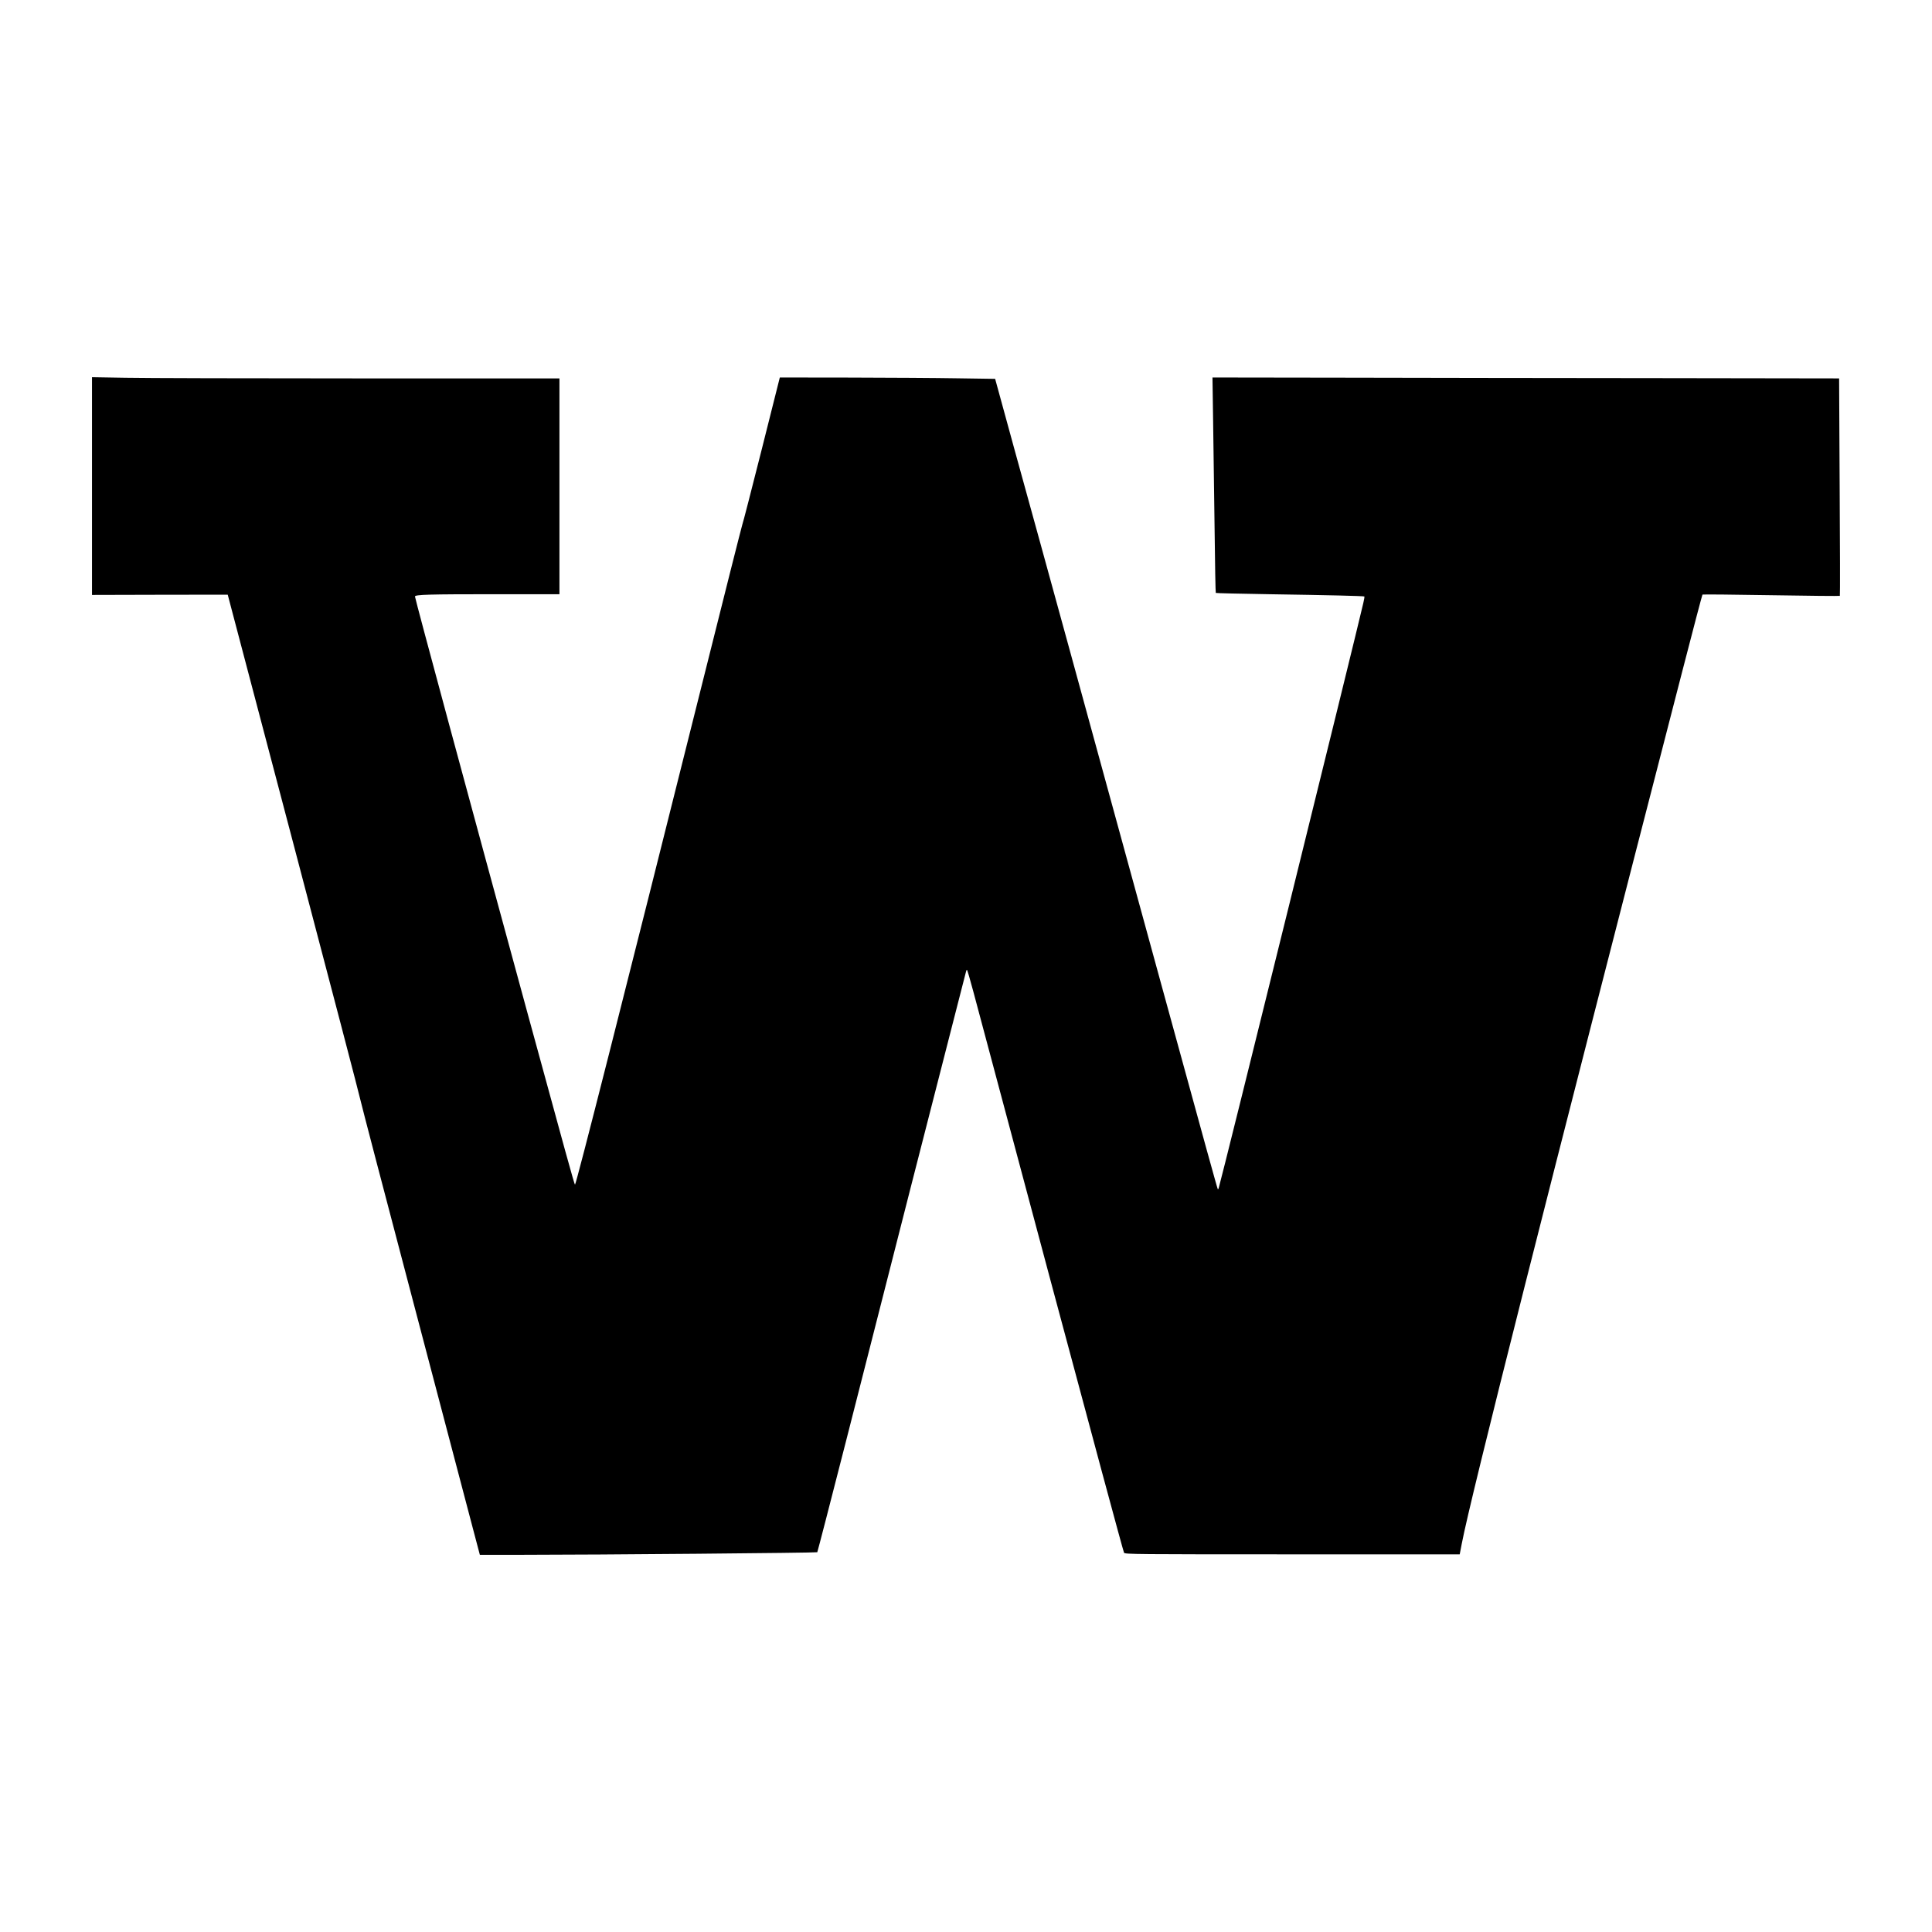
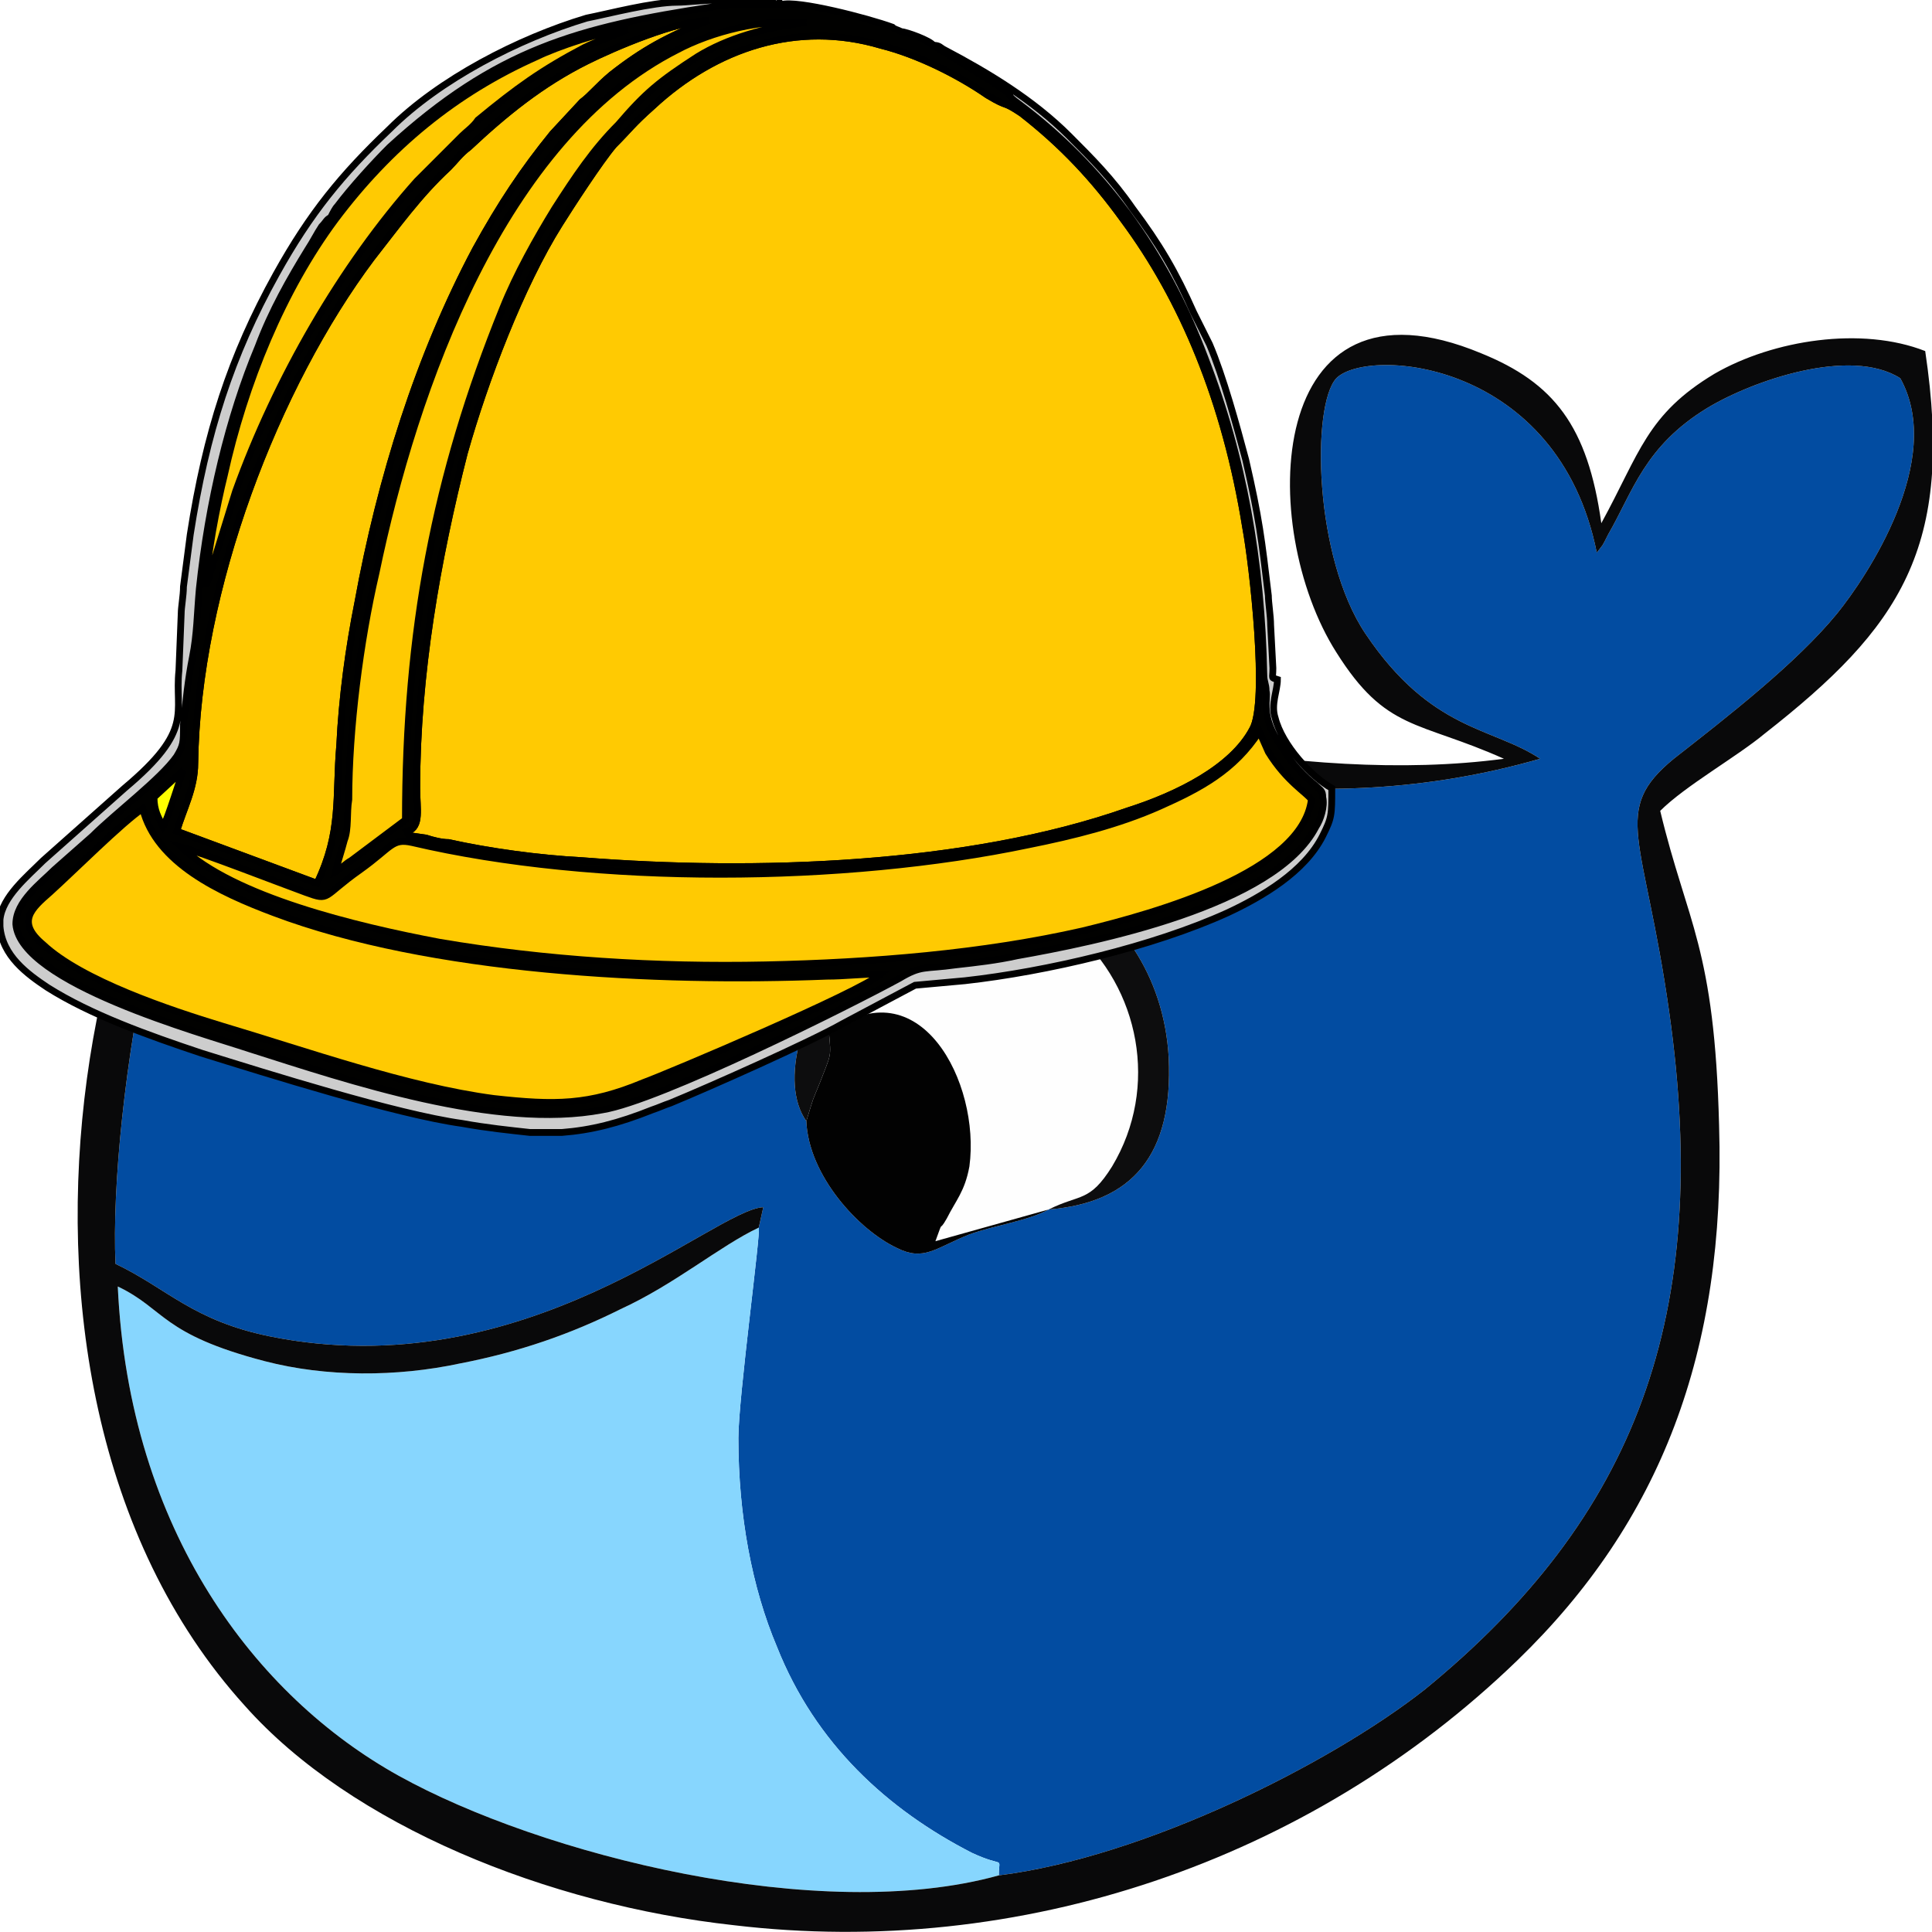
- <svg xmlns="http://www.w3.org/2000/svg" version="1.1" viewBox="0 0 210 210" width="210pt" height="210pt">
-   <defs />
-   <g stroke="none" stroke-opacity="1" stroke-dasharray="none" fill="none" fill-opacity="1">
-     <g>
-       <path d="M 179.889 41.1 L 199.903 41.13 L 199.963 52.929 C 200.003 59.417 200.013 64.747 199.983 64.767 C 199.953 64.797 196.602 64.767 192.521 64.697 C 188.451 64.628 185.08 64.598 185.05 64.628 C 185.02 64.667 184.03 68.411 182.86 72.953 C 168.227 129.611 159.846 162.751 158.886 167.802 L 158.665 168.95 L 140.482 168.95 C 123.479 168.95 122.299 168.94 122.179 168.78 C 122.109 168.691 118.539 155.434 114.228 139.333 C 109.927 123.232 106.126 109.008 105.786 107.74 C 105.446 106.462 105.136 105.414 105.106 105.414 C 105.066 105.414 105.016 105.514 104.996 105.634 C 104.966 105.764 104.196 108.758 103.286 112.302 C 101.586 118.89 97.415 135.211 91.964 156.622 C 90.274 163.24 88.864 168.681 88.834 168.72 C 88.763 168.79 64.989 169 56.858 169 L 52.157 169 L 51.387 166.085 C 50.967 164.478 48.067 153.488 44.956 141.659 C 41.835 129.83 39.245 119.908 39.185 119.599 C 39.135 119.289 35.864 106.802 31.924 91.839 L 24.753 64.638 L 17.371 64.648 L 10 64.667 L 10 52.829 L 10 41 L 13.621 41.06 C 15.611 41.1 27.043 41.13 39.025 41.13 L 60.809 41.13 L 60.809 52.859 L 60.809 64.588 L 53.878 64.588 C 46.646 64.588 45.106 64.628 45.106 64.837 C 45.106 65.067 51.067 87.127 57.348 110.156 C 61.489 125.338 62.439 128.772 62.499 128.772 C 62.619 128.772 67.84 108.199 76.171 74.919 C 78.612 65.147 80.652 57.081 80.692 57.001 C 80.742 56.921 81.672 53.288 82.772 48.946 L 84.763 41.03 L 92.414 41.04 C 96.625 41.05 101.886 41.08 104.116 41.12 L 108.167 41.18 L 110.327 49.066 C 111.517 53.398 112.718 57.76 112.998 58.748 C 113.468 60.435 116.858 72.783 126.27 107.161 C 131.041 124.58 132.321 129.202 132.371 129.261 C 132.401 129.281 132.441 129.241 132.461 129.162 C 132.681 128.563 147.404 68.98 148.184 65.556 C 148.274 65.177 148.324 64.857 148.304 64.837 C 148.254 64.777 144.373 64.687 137.932 64.588 C 134.781 64.538 132.181 64.478 132.151 64.448 C 132.121 64.418 132.061 61.284 132.021 57.48 C 131.971 53.677 131.901 48.417 131.861 45.791 L 131.791 41.03 L 145.833 41.05 C 153.555 41.07 168.877 41.09 179.889 41.1 Z" fill="black" />
+ <svg xmlns="http://www.w3.org/2000/svg" xml:space="preserve" width="0.853in" height="0.853in" version="1.1" style="shape-rendering:geometricPrecision; text-rendering:geometricPrecision; image-rendering:optimizeQuality; fill-rule:evenodd; clip-rule:evenodd" viewBox="0 0 853 853">
+   <defs>
+     <style type="text/css">
+    
+     .str0 {stroke:black;stroke-width:3}
+     .fil7 {fill:#010100}
+     .fil4 {fill:#020202}
+     .fil0 {fill:#024CA1}
+     .fil2 {fill:#09090A}
+     .fil5 {fill:#0D0D0E}
+     .fil1 {fill:#87D6FE}
+     .fil8 {fill:#CDCDCD}
+     .fil9 {fill:#FEFE00}
+     .fil3 {fill:#FEFEFE}
+     .fil6 {fill:#FFCA02}
+    
+   </style>
+   </defs>
+   <g id="Layer_x0020_1">
+     <g id="_2370724996512">
+       <path class="fil0" d="M463 534c-9,5 -24,7 -35,11 -15,6 -20,12 -32,6 -17,-8 -39,-32 -40,-56 -24,-34 39,-139 113,-104 24,11 45,39 47,76 2,43 -16,64 -53,67zm-128 8c1,2 -9,75 -9,93 0,34 6,66 17,92 17,43 49,72 86,91 15,7 12,1 12,10 64,-8 146,-49 188,-82 93,-76 127,-165 108,-299 -11,-78 -26,-89 2,-112 23,-18 54,-42 72,-64 13,-16 48,-68 28,-104 -22,-14 -65,1 -85,13 -28,17 -33,37 -44,56 -3,6 -2,4 -5,8 -17,-85 -101,-91 -115,-77 -11,12 -10,79 13,113 29,43 56,41 77,55 -202,58 -363,-95 -515,-56 -17,4 -30,8 -44,18 -48,33 -73,194 -70,261 23,11 34,25 68,32 113,23 196,-56 218,-57l-2 9z" />
+       <path class="fil1" d="M441 828c0,-9 3,-3 -12,-10 -37,-19 -69,-48 -86,-91 -11,-26 -17,-58 -17,-92 0,-18 10,-91 9,-93 -17,8 -37,25 -61,36 -22,11 -45,19 -71,24 -28,6 -59,6 -86,-1 -46,-12 -44,-23 -65,-33 5,108 61,181 124,216 63,35 186,66 265,44z" />
+       <path class="fil2" d="M441 828c-79,22 -202,-9 -265,-44 -63,-35 -119,-108 -124,-216 21,10 19,21 65,33 27,7 58,7 86,1 26,-5 49,-13 71,-24 24,-11 44,-28 61,-36l2 -9c-22,1 -105,80 -218,57 -34,-7 -45,-21 -68,-32 -3,-67 22,-228 70,-261 14,-10 27,-14 44,-18 152,-39 313,114 515,56 -21,-14 -48,-12 -77,-55 -23,-34 -24,-101 -13,-113 14,-14 98,-8 115,77 3,-4 2,-2 5,-8 11,-19 16,-39 44,-56 20,-12 63,-27 85,-13 20,36 -15,88 -28,104 -18,22 -49,46 -72,64 -28,23 -13,34 -2,112 19,134 -15,223 -108,299 -42,33 -124,74 -188,82zm292 -470c11,-11 34,-24 46,-34 60,-47 84,-82 71,-169 -28,-11 -67,-5 -93,10 -30,18 -33,35 -50,66 -6,-43 -21,-62 -53,-75 -96,-40 -99,77 -64,132 22,35 36,30 74,47 -90,12 -199,-16 -268,-38 -83,-28 -173,-54 -254,-18 -98,41 -167,327 -34,474 47,53 134,88 216,97 126,15 254,-28 346,-117 63,-61 92,-136 89,-236 -2,-79 -14,-89 -26,-139z" />
+       <path class="fil3" d="M366 456c40,-30 67,22 62,59 -2,11 -6,15 -10,23 -4,7 -1,-1 -5,10l50 -14c14,-7 18,-3 28,-19 21,-35 12,-79 -17,-104 -39,-33 -107,4 -108,45z" />
+       <path class="fil4" d="M366 456c1,11 1,9 -4,22 -4,10 -2,4 -6,17 1,24 23,48 40,56 12,6 17,0 32,-6 11,-4 26,-6 35,-11l-50 14c4,-11 1,-3 5,-10 4,-8 8,-12 10,-23 5,-37 -22,-89 -62,-59z" />
+       <path class="fil5" d="M356 495c4,-13 2,-7 6,-17 5,-13 5,-11 4,-22 1,-41 69,-78 108,-45 29,25 38,69 17,104 -10,16 -14,12 -28,19 37,-3 55,-24 53,-67 -2,-37 -23,-65 -47,-76 -74,-35 -137,70 -113,104z" />
+       <g>
+         <path class="fil3 str0" d="M396 309c-1,1 -3,34 -2,40 1,3 -1,2 3,3l30 2c0,0 3,3 4,-3 1,-1 0,-6 0,-9l1 -17c0,-10 3,-29 0,-34l-6 4c-4,3 -8,5 -13,6 -3,0 0,1 -4,2 -6,2 -5,0 -9,3 0,0 0,0 0,1 -1,0 -1,0 -1,0l-3 2z" />
+         <path class="fil6 str0" d="M180 367c1,1 -1,1 1,2l7 1c3,1 7,2 10,2 18,4 40,7 59,8 76,6 170,3 241,-22 22,-7 46,-19 55,-36 7,-12 0,-73 -3,-89 -9,-56 -28,-101 -54,-136 -13,-18 -27,-33 -45,-47 -9,-6 -5,-2 -15,-8 -13,-9 -31,-18 -47,-22 -37,-11 -73,1 -101,27 -9,8 -10,10 -17,17 -6,7 -19,27 -24,35 -17,27 -33,69 -42,101 -12,47 -21,98 -21,148 0,9 2,17 -4,19z" />
+         <path class="fil6 str0" d="M78 367l62 23c11,-23 8,-38 10,-61 1,-21 4,-43 8,-63 10,-55 27,-109 52,-156 11,-20 21,-35 34,-51l13 -14c4,-3 7,-7 13,-12 14,-11 25,-17 43,-24 -14,0 -42,12 -54,18 -20,10 -36,23 -52,38 -4,3 -6,6 -9,9 -13,12 -23,26 -34,40 -42,56 -77,146 -78,223 0,11 -5,20 -8,30z" />
+         <path class="fil7 str0" d="M389 430c-9,8 -94,44 -105,48 -24,10 -39,10 -66,7 -38,-5 -83,-21 -120,-32 -23,-7 -62,-20 -79,-36 -12,-10 -5,-16 3,-23 10,-9 32,-31 41,-37 6,24 34,37 58,46 69,26 169,31 244,28 8,0 16,-1 24,-1zm-309 -56c8,2 44,16 55,20 11,4 7,2 24,-10 14,-10 14,-14 23,-12 81,19 191,18 272,1 20,-4 40,-9 58,-17 18,-8 33,-16 44,-33l4 9c8,13 17,18 19,21 -4,32 -68,50 -101,58 -44,10 -93,14 -140,15 -48,1 -97,-2 -144,-10 -37,-7 -91,-20 -114,-42zm1 -34c-1,2 -7,22 -9,25 -2,-4 -4,-7 -4,-13l13 -12zm99 27c6,-2 4,-10 4,-19 0,-50 9,-101 21,-148 9,-32 25,-74 42,-101 5,-8 18,-28 24,-35 7,-7 8,-9 17,-17 28,-26 64,-38 101,-27 16,4 34,13 47,22 10,6 6,2 15,8 18,14 32,29 45,47 26,35 45,80 54,136 3,16 10,77 3,89 -9,17 -33,29 -55,36 -71,25 -165,28 -241,22 -19,-1 -41,-4 -59,-8 -3,0 -7,-1 -10,-2l-7 -1c-2,-1 0,-1 -1,-2zm-89 -108c0,-12 5,-37 8,-49 9,-41 26,-82 49,-113 24,-32 53,-56 89,-72 8,-4 31,-12 40,-12 -6,3 -13,5 -19,8 -19,10 -30,18 -47,32 -2,3 -5,5 -7,7l-20 20c-33,37 -62,87 -80,137l-13 42zm57 126c1,-4 3,-10 4,-14 2,-5 1,-12 2,-18 0,-31 5,-70 12,-100 17,-82 56,-192 133,-231 15,-8 38,-14 57,-12 -18,2 -35,7 -48,15 -17,11 -23,16 -35,30 -11,11 -19,23 -28,37 -8,13 -17,29 -23,44 -30,74 -43,143 -43,226l-24 18c-2,1 -5,4 -7,5zm-70 -18c3,-10 8,-19 8,-30 1,-77 36,-167 78,-223 11,-14 21,-28 34,-40 3,-3 5,-6 9,-9 16,-15 32,-28 52,-38 12,-6 40,-18 54,-18 -18,7 -29,13 -43,24 -6,5 -9,9 -13,12l-13 14c-13,16 -23,31 -34,51 -25,47 -42,101 -52,156 -4,20 -7,42 -8,63 -2,23 1,38 -10,61l-62 -23zm334 -347c-1,-2 -12,-6 -14,-6 -2,-1 -3,-1 -4,-2 -11,-4 -42,-12 -49,-10 -11,0 -20,-1 -30,1 -60,9 -96,19 -143,62 -7,7 -17,18 -23,26 -1,1 -2,3 -3,5 -2,1 -2,2 -4,4 -2,3 -4,7 -6,10 -8,13 -16,27 -22,43 -13,31 -22,69 -26,107 -1,11 -1,20 -3,30 -2,10 -3,20 -4,30 0,8 0,9 -3,14 -7,10 -27,25 -37,35l-17 15c-6,6 -17,14 -17,24 2,26 82,48 103,55 44,14 109,36 156,27 25,-4 109,-46 131,-58 10,-6 11,-4 25,-6 9,-1 18,-2 27,-4 34,-6 114,-22 132,-57 2,-3 4,-9 3,-13 0,-3 -1,-3 -3,-5 -5,-4 -11,-10 -15,-17 -10,-14 -6,-21 -7,-25 0,-3 -1,-4 -1,-7 -1,-50 -9,-96 -26,-140 -18,-48 -46,-85 -82,-112 -7,-5 -2,-3 -6,-6 -2,-1 -2,-1 -3,-2l-29 -18z" />
+         <path class="fil6 str0" d="M389 430c-8,0 -16,1 -24,1 -75,3 -175,-2 -244,-28 -24,-9 -52,-22 -58,-46 -9,6 -31,28 -41,37 -8,7 -15,13 -3,23 17,16 56,29 79,36 37,11 82,27 120,32 27,3 42,3 66,-7 11,-4 96,-40 105,-48z" />
+         <path class="fil6 str0" d="M80 374c23,22 77,35 114,42 47,8 96,11 144,10 47,-1 96,-5 140,-15 33,-8 97,-26 101,-58 -2,-3 -11,-8 -19,-21l-4 -9c-11,17 -26,25 -44,33 -18,8 -38,13 -58,17 -81,17 -191,18 -272,-1 -9,-2 -9,2 -23,12 -17,12 -13,14 -24,10 -11,-4 -47,-18 -55,-20z" />
+         <path class="fil8 str0" d="M412 20l29 18c1,1 1,1 3,2 4,3 -1,1 6,6 36,27 64,64 82,112 17,44 25,90 26,140 0,3 1,4 1,7 1,4 -3,11 7,25 4,7 10,13 15,17 2,2 3,2 3,5 1,4 -1,10 -3,13 -18,35 -98,51 -132,57 -9,2 -18,3 -27,4 -14,2 -15,0 -25,6 -22,12 -106,54 -131,58 -47,9 -112,-13 -156,-27 -21,-7 -101,-29 -103,-55 0,-10 11,-18 17,-24l17 -15c10,-10 30,-25 37,-35 3,-5 3,-6 3,-14 1,-10 2,-20 4,-30 2,-10 2,-19 3,-30 4,-38 13,-76 26,-107 6,-16 14,-30 22,-43 2,-3 4,-7 6,-10 2,-2 2,-3 4,-4 1,-2 2,-4 3,-5 6,-8 16,-19 23,-26 47,-43 83,-53 143,-62 10,-2 19,-1 30,-1 -2,-2 0,-1 -2,-1 -1,0 -3,0 -3,0 -3,0 -3,-1 -5,-1l-17 0c-7,0 -15,1 -19,1 -11,0 -30,5 -40,7 -30,9 -65,27 -87,49 -21,20 -35,37 -50,64 -20,36 -31,70 -38,115 -1,8 -2,15 -3,23 0,4 -1,9 -1,12l-1 25c-2,19 7,26 -24,52l-36 32c-7,7 -18,16 -19,26l0 0 0 3c1,13 12,21 21,27 19,12 44,21 68,29 29,9 86,27 115,31 11,2 21,3 30,4l14 0c13,-1 25,-4 40,-10 3,-1 5,-2 8,-3 17,-7 62,-27 76,-35l32 -17 22 -2c36,-4 83,-15 116,-30 15,-7 34,-18 42,-34 4,-8 4,-9 4,-21l0 0c-9,-5 -22,-19 -25,-31 -2,-6 1,-12 1,-17 -3,-1 -2,0 -2,-5l-1 -19c0,-4 -1,-10 -1,-13 -3,-25 -4,-34 -10,-60 -4,-15 -10,-37 -16,-51l-7 -14c-8,-18 -15,-30 -27,-46 -9,-13 -18,-22 -28,-32 -16,-16 -36,-28 -55,-38 -2,-1 -2,-2 -5,-2z" />
+         <path class="fil6 str0" d="M148 385c2,-1 5,-4 7,-5l24 -18c0,-83 13,-152 43,-226 6,-15 15,-31 23,-44 9,-14 17,-26 28,-37 12,-14 18,-19 35,-30 13,-8 30,-13 48,-15 -19,-2 -42,4 -57,12 -77,39 -116,149 -133,231 -7,30 -12,69 -12,100 -1,6 0,13 -2,18 -1,4 -3,10 -4,14z" />
+         <path class="fil6 str0" d="M91 259l13 -42c18,-50 47,-100 80,-137l20 -20c2,-2 5,-4 7,-7 17,-14 28,-22 47,-32 6,-3 13,-5 19,-8 -9,0 -32,8 -40,12 -36,16 -65,40 -89,72 -23,31 -40,72 -49,113 -3,12 -8,37 -8,49z" />
+         <path class="fil9 str0" d="M68 352c0,6 2,9 4,13 2,-3 8,-23 9,-25l-13 12z" />
+       </g>
    </g>
  </g>
</svg>
